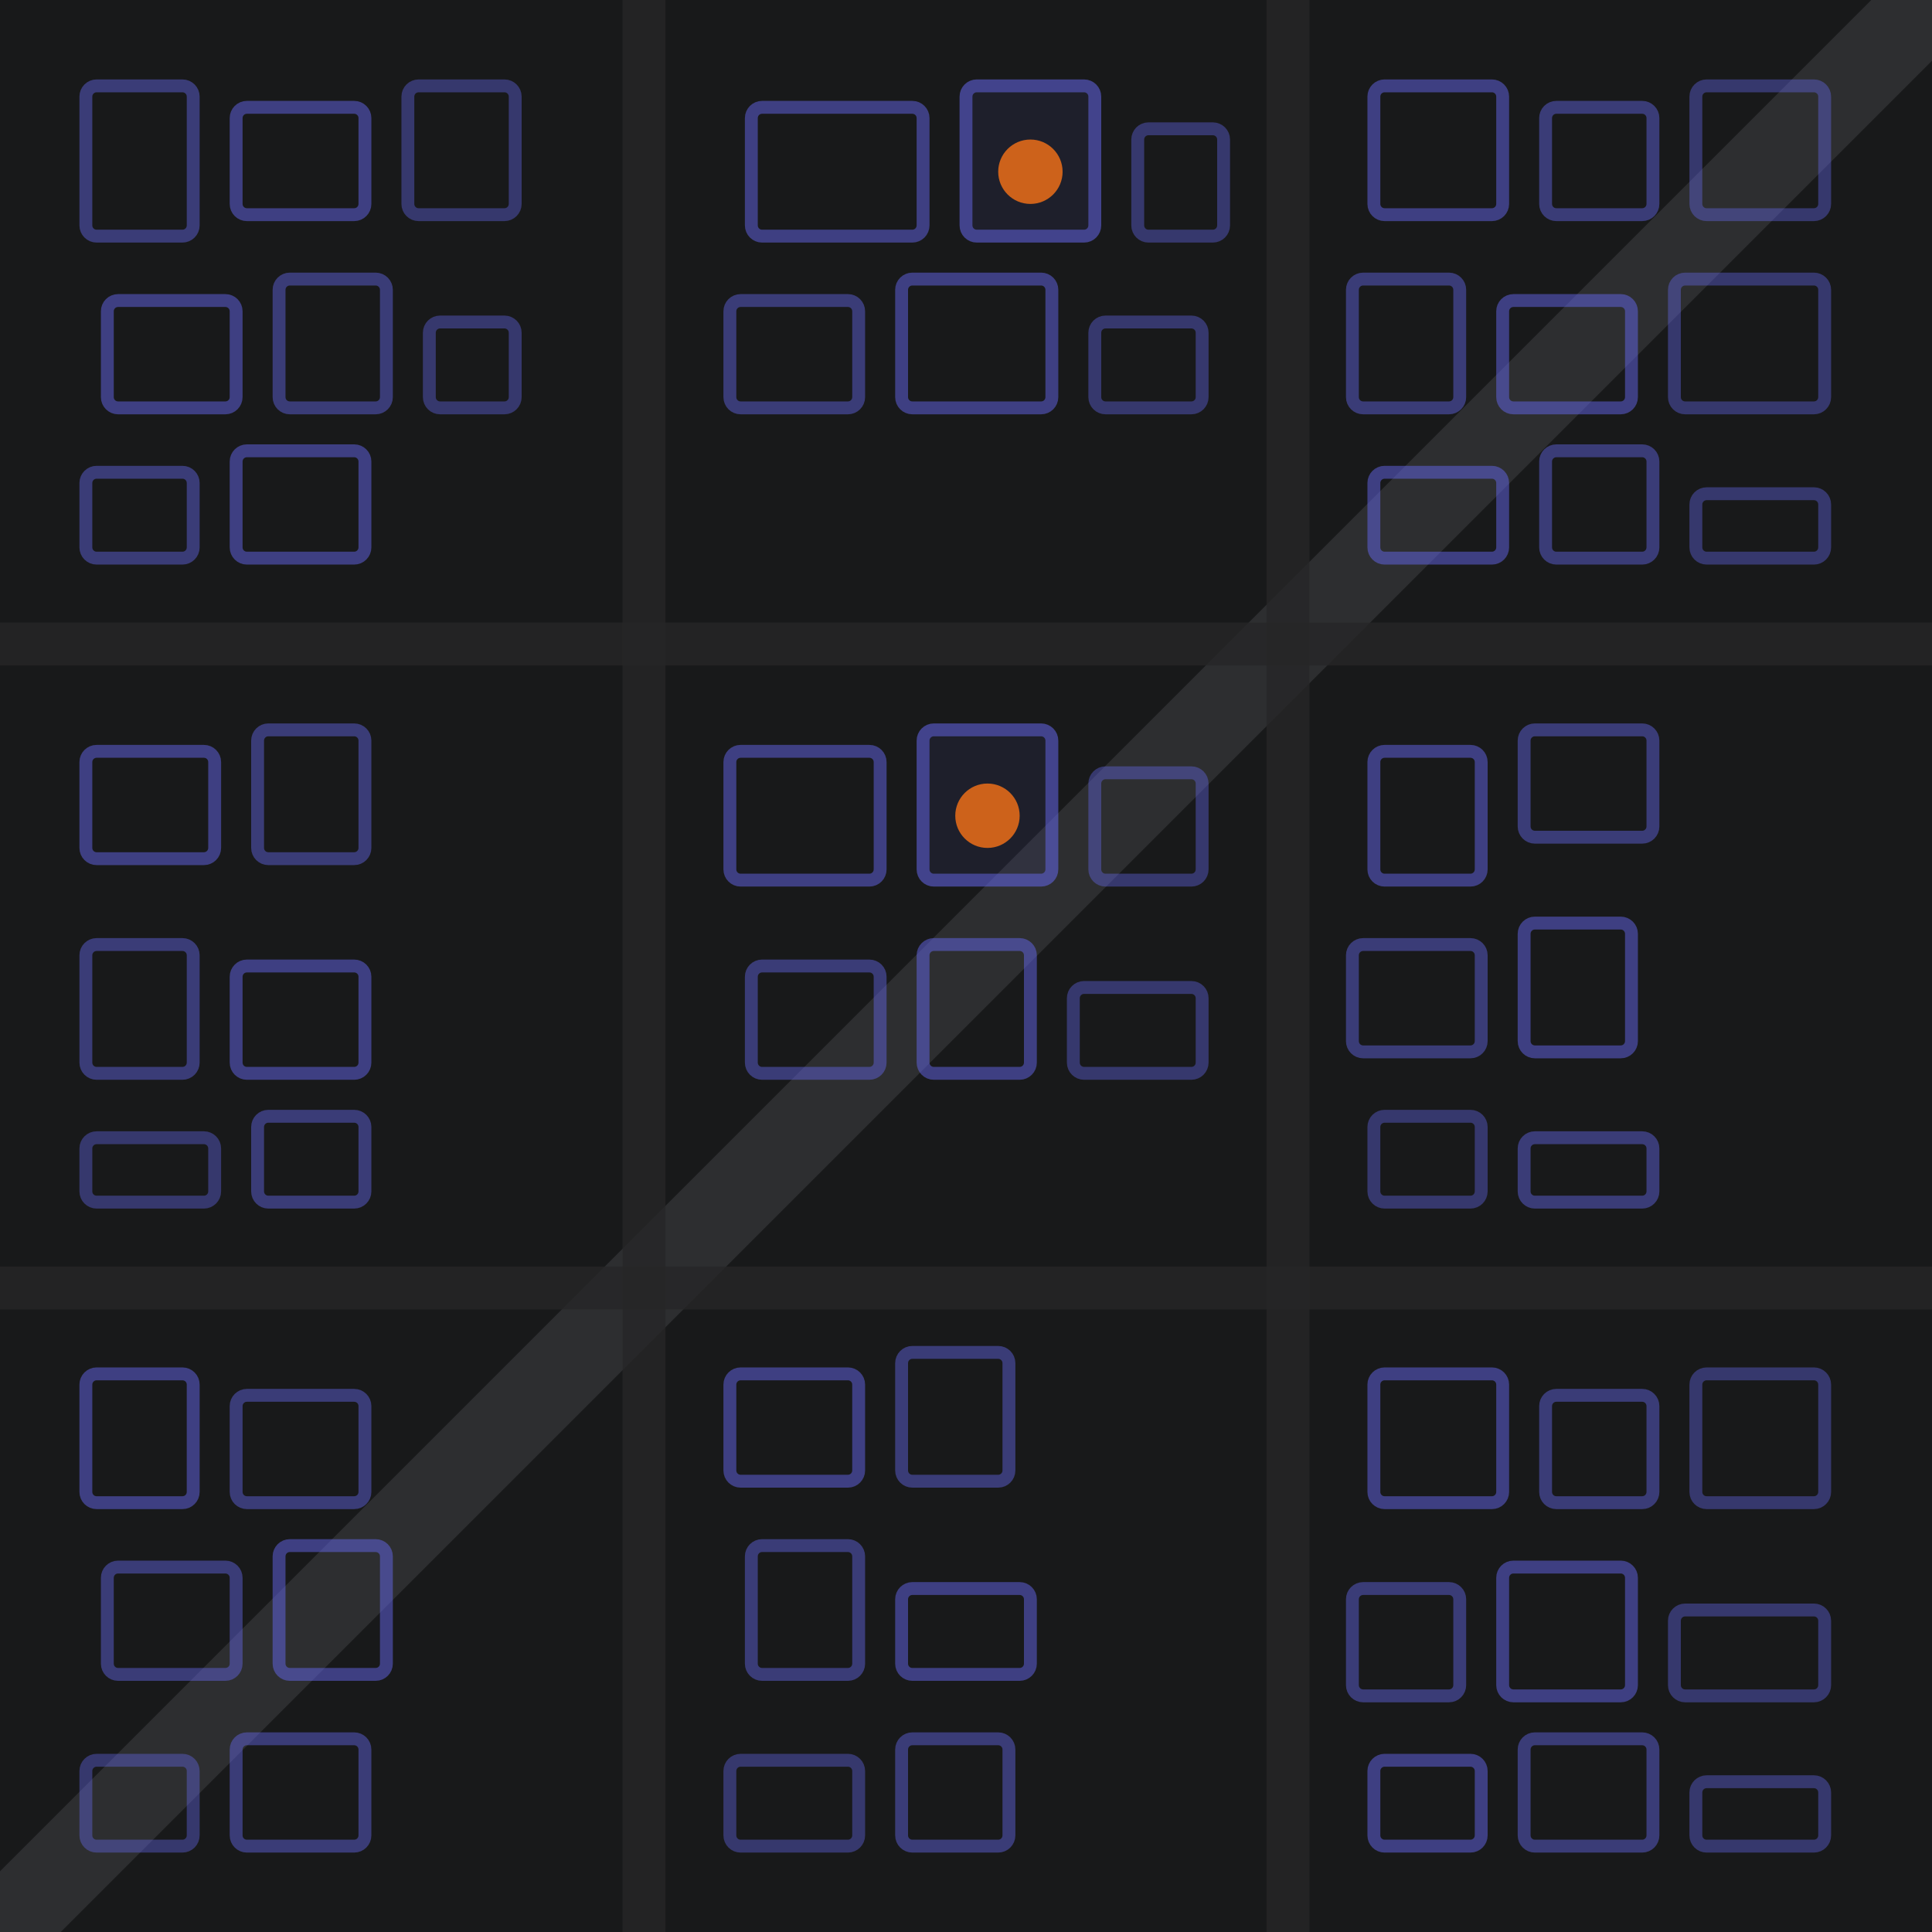
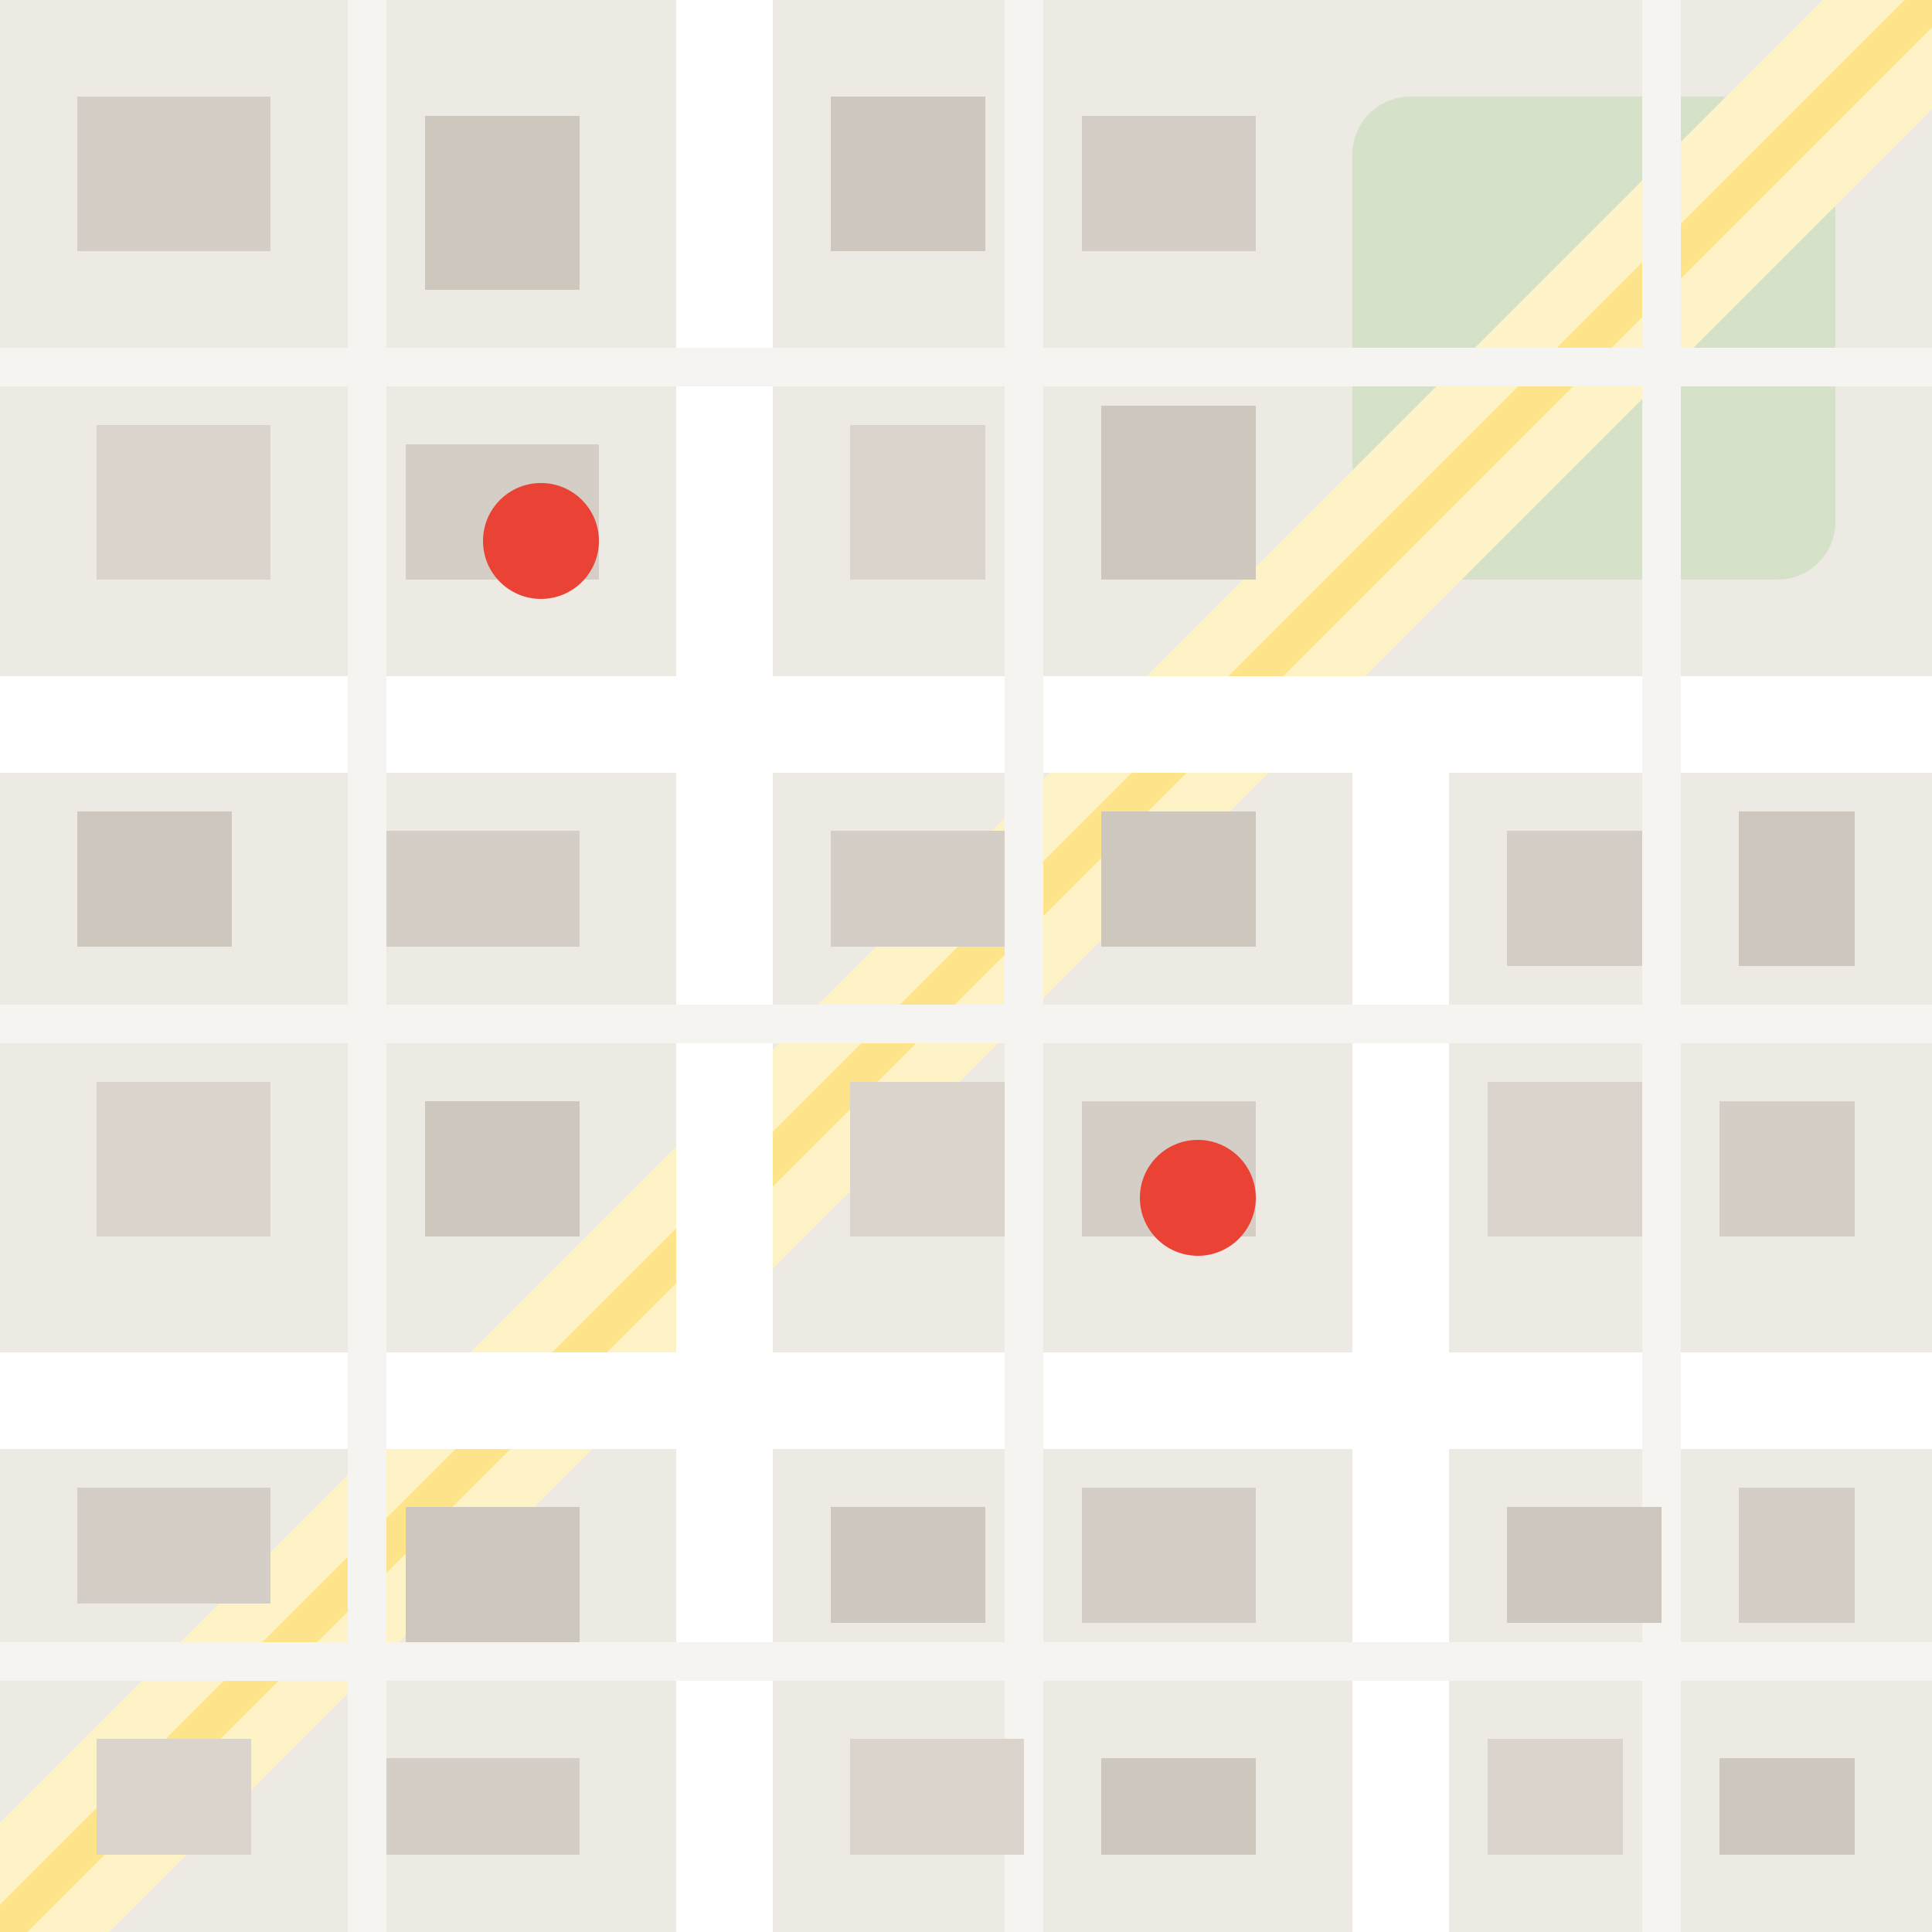
- <svg xmlns="http://www.w3.org/2000/svg" width="90" height="90" viewBox="0 0 90 90">
+ <svg xmlns="http://www.w3.org/2000/svg" width="100" height="100" viewBox="0 0 100 100">
  <defs>
-     <pattern id="cityBlocks5" patternUnits="userSpaceOnUse" width="90" height="90">
-       <rect width="90" height="90" fill="#18191A" />
-       <line x1="0" y1="90" x2="90" y2="0" stroke="#2d2e30" stroke-width="4" />
-       <rect x="0" y="29" width="90" height="2" fill="#252627" opacity="0.8" />
-       <rect x="0" y="59" width="90" height="2" fill="#252627" opacity="0.8" />
-       <rect x="29" y="0" width="2" height="90" fill="#252627" opacity="0.8" />
-       <rect x="59" y="0" width="2" height="90" fill="#252627" opacity="0.8" />
-       <rect x="4" y="4" width="5" height="7" rx="0.5" fill="none" stroke="#6466e9" stroke-width="0.6" opacity="0.45" />
-       <rect x="11" y="5" width="6" height="5" rx="0.5" fill="none" stroke="#6466e9" stroke-width="0.6" opacity="0.5" />
-       <rect x="19" y="4" width="5" height="6" rx="0.5" fill="none" stroke="#6466e9" stroke-width="0.6" opacity="0.4" />
-       <rect x="5" y="14" width="6" height="5" rx="0.5" fill="none" stroke="#6466e9" stroke-width="0.6" opacity="0.5" />
-       <rect x="13" y="13" width="5" height="6" rx="0.5" fill="none" stroke="#6466e9" stroke-width="0.6" opacity="0.45" />
-       <rect x="20" y="15" width="4" height="4" rx="0.5" fill="none" stroke="#6466e9" stroke-width="0.6" opacity="0.4" />
-       <rect x="4" y="22" width="5" height="4" rx="0.5" fill="none" stroke="#6466e9" stroke-width="0.6" opacity="0.45" />
-       <rect x="11" y="21" width="6" height="5" rx="0.5" fill="none" stroke="#6466e9" stroke-width="0.6" opacity="0.5" />
-       <rect x="35" y="5" width="8" height="6" rx="0.5" fill="none" stroke="#6466e9" stroke-width="0.6" opacity="0.5" />
-       <rect x="45" y="4" width="6" height="7" rx="0.5" fill="#6466e9" fill-opacity="0.15" stroke="#6466e9" stroke-width="0.6" opacity="0.55" />
-       <rect x="53" y="6" width="4" height="5" rx="0.5" fill="none" stroke="#6466e9" stroke-width="0.6" opacity="0.4" />
-       <rect x="34" y="14" width="6" height="5" rx="0.5" fill="none" stroke="#6466e9" stroke-width="0.6" opacity="0.45" />
-       <rect x="42" y="13" width="7" height="6" rx="0.5" fill="none" stroke="#6466e9" stroke-width="0.6" opacity="0.5" />
-       <rect x="51" y="15" width="5" height="4" rx="0.5" fill="none" stroke="#6466e9" stroke-width="0.6" opacity="0.4" />
-       <rect x="64" y="4" width="6" height="6" rx="0.5" fill="none" stroke="#6466e9" stroke-width="0.6" opacity="0.5" />
-       <rect x="72" y="5" width="5" height="5" rx="0.5" fill="none" stroke="#6466e9" stroke-width="0.6" opacity="0.45" />
-       <rect x="79" y="4" width="6" height="6" rx="0.5" fill="none" stroke="#6466e9" stroke-width="0.6" opacity="0.4" />
-       <rect x="63" y="13" width="5" height="6" rx="0.5" fill="none" stroke="#6466e9" stroke-width="0.6" opacity="0.45" />
-       <rect x="70" y="14" width="6" height="5" rx="0.5" fill="none" stroke="#6466e9" stroke-width="0.6" opacity="0.5" />
-       <rect x="78" y="13" width="7" height="6" rx="0.5" fill="none" stroke="#6466e9" stroke-width="0.6" opacity="0.4" />
-       <rect x="64" y="22" width="6" height="4" rx="0.5" fill="none" stroke="#6466e9" stroke-width="0.6" opacity="0.5" />
-       <rect x="72" y="21" width="5" height="5" rx="0.5" fill="none" stroke="#6466e9" stroke-width="0.6" opacity="0.45" />
-       <rect x="79" y="23" width="6" height="3" rx="0.5" fill="none" stroke="#6466e9" stroke-width="0.6" opacity="0.4" />
-       <rect x="4" y="35" width="6" height="5" rx="0.5" fill="none" stroke="#6466e9" stroke-width="0.6" opacity="0.5" />
-       <rect x="12" y="34" width="5" height="6" rx="0.5" fill="none" stroke="#6466e9" stroke-width="0.6" opacity="0.45" />
-       <rect x="4" y="44" width="5" height="6" rx="0.5" fill="none" stroke="#6466e9" stroke-width="0.6" opacity="0.45" />
-       <rect x="11" y="45" width="6" height="5" rx="0.5" fill="none" stroke="#6466e9" stroke-width="0.6" opacity="0.5" />
-       <rect x="4" y="53" width="6" height="3" rx="0.5" fill="none" stroke="#6466e9" stroke-width="0.6" opacity="0.4" />
-       <rect x="12" y="52" width="5" height="4" rx="0.5" fill="none" stroke="#6466e9" stroke-width="0.6" opacity="0.45" />
-       <rect x="34" y="35" width="7" height="6" rx="0.5" fill="none" stroke="#6466e9" stroke-width="0.6" opacity="0.5" />
-       <rect x="43" y="34" width="6" height="7" rx="0.5" fill="#6466e9" fill-opacity="0.15" stroke="#6466e9" stroke-width="0.6" opacity="0.55" />
-       <rect x="51" y="36" width="5" height="5" rx="0.5" fill="none" stroke="#6466e9" stroke-width="0.6" opacity="0.4" />
-       <rect x="35" y="45" width="6" height="5" rx="0.5" fill="none" stroke="#6466e9" stroke-width="0.6" opacity="0.45" />
-       <rect x="43" y="44" width="5" height="6" rx="0.5" fill="none" stroke="#6466e9" stroke-width="0.6" opacity="0.5" />
-       <rect x="50" y="46" width="6" height="4" rx="0.5" fill="none" stroke="#6466e9" stroke-width="0.6" opacity="0.4" />
-       <rect x="64" y="35" width="5" height="6" rx="0.5" fill="none" stroke="#6466e9" stroke-width="0.6" opacity="0.5" />
-       <rect x="71" y="34" width="6" height="5" rx="0.5" fill="none" stroke="#6466e9" stroke-width="0.6" opacity="0.45" />
-       <rect x="63" y="44" width="6" height="5" rx="0.5" fill="none" stroke="#6466e9" stroke-width="0.6" opacity="0.45" />
-       <rect x="71" y="43" width="5" height="6" rx="0.5" fill="none" stroke="#6466e9" stroke-width="0.6" opacity="0.5" />
-       <rect x="64" y="52" width="5" height="4" rx="0.5" fill="none" stroke="#6466e9" stroke-width="0.6" opacity="0.4" />
-       <rect x="71" y="53" width="6" height="3" rx="0.5" fill="none" stroke="#6466e9" stroke-width="0.6" opacity="0.45" />
-       <rect x="4" y="64" width="5" height="6" rx="0.5" fill="none" stroke="#6466e9" stroke-width="0.6" opacity="0.5" />
-       <rect x="11" y="65" width="6" height="5" rx="0.5" fill="none" stroke="#6466e9" stroke-width="0.6" opacity="0.45" />
-       <rect x="5" y="73" width="6" height="5" rx="0.5" fill="none" stroke="#6466e9" stroke-width="0.6" opacity="0.45" />
-       <rect x="13" y="72" width="5" height="6" rx="0.5" fill="none" stroke="#6466e9" stroke-width="0.6" opacity="0.5" />
-       <rect x="4" y="82" width="5" height="4" rx="0.5" fill="none" stroke="#6466e9" stroke-width="0.6" opacity="0.4" />
-       <rect x="11" y="81" width="6" height="5" rx="0.5" fill="none" stroke="#6466e9" stroke-width="0.6" opacity="0.45" />
-       <rect x="34" y="64" width="6" height="5" rx="0.5" fill="none" stroke="#6466e9" stroke-width="0.6" opacity="0.5" />
-       <rect x="42" y="63" width="5" height="6" rx="0.5" fill="none" stroke="#6466e9" stroke-width="0.6" opacity="0.45" />
-       <rect x="35" y="72" width="5" height="6" rx="0.5" fill="none" stroke="#6466e9" stroke-width="0.6" opacity="0.45" />
-       <rect x="42" y="74" width="6" height="4" rx="0.5" fill="none" stroke="#6466e9" stroke-width="0.6" opacity="0.5" />
-       <rect x="34" y="82" width="6" height="4" rx="0.5" fill="none" stroke="#6466e9" stroke-width="0.6" opacity="0.4" />
-       <rect x="42" y="81" width="5" height="5" rx="0.5" fill="none" stroke="#6466e9" stroke-width="0.6" opacity="0.45" />
-       <rect x="64" y="64" width="6" height="6" rx="0.5" fill="none" stroke="#6466e9" stroke-width="0.6" opacity="0.5" />
-       <rect x="72" y="65" width="5" height="5" rx="0.5" fill="none" stroke="#6466e9" stroke-width="0.6" opacity="0.45" />
-       <rect x="79" y="64" width="6" height="6" rx="0.5" fill="none" stroke="#6466e9" stroke-width="0.6" opacity="0.4" />
-       <rect x="63" y="74" width="5" height="5" rx="0.5" fill="none" stroke="#6466e9" stroke-width="0.6" opacity="0.45" />
-       <rect x="70" y="73" width="6" height="6" rx="0.5" fill="none" stroke="#6466e9" stroke-width="0.6" opacity="0.5" />
-       <rect x="78" y="75" width="7" height="4" rx="0.5" fill="none" stroke="#6466e9" stroke-width="0.6" opacity="0.4" />
-       <rect x="64" y="82" width="5" height="4" rx="0.5" fill="none" stroke="#6466e9" stroke-width="0.6" opacity="0.5" />
-       <rect x="71" y="81" width="6" height="5" rx="0.5" fill="none" stroke="#6466e9" stroke-width="0.6" opacity="0.45" />
-       <rect x="79" y="83" width="6" height="3" rx="0.5" fill="none" stroke="#6466e9" stroke-width="0.6" opacity="0.4" />
-       <circle cx="48" cy="8" r="1.5" fill="#F97316" opacity="0.8" />
-       <circle cx="46" cy="38" r="1.5" fill="#F97316" opacity="0.8" />
+     <pattern id="cityBlocks5" patternUnits="userSpaceOnUse" width="100" height="100">
+       <rect width="100" height="100" fill="#edeae4" />
+       <rect x="70" y="5" width="25" height="25" rx="3" fill="#c5dab5" opacity="0.6" />
+       <line x1="0" y1="100" x2="100" y2="0" stroke="#fef3c7" stroke-width="8" />
+       <line x1="0" y1="100" x2="100" y2="0" stroke="#fcd34d" stroke-width="2" opacity="0.5" />
+       <rect x="0" y="35" width="100" height="5" fill="#ffffff" />
+       <rect x="0" y="70" width="100" height="5" fill="#ffffff" />
+       <rect x="35" y="0" width="5" height="100" fill="#ffffff" />
+       <rect x="70" y="35" width="5" height="65" fill="#ffffff" />
+       <rect x="0" y="18" width="100" height="2" fill="#f6f4f0" />
+       <rect x="0" y="52" width="100" height="2" fill="#f6f4f0" />
+       <rect x="0" y="85" width="100" height="2" fill="#f6f4f0" />
+       <rect x="18" y="0" width="2" height="100" fill="#f6f4f0" />
+       <rect x="52" y="0" width="2" height="100" fill="#f6f4f0" />
+       <rect x="85" y="0" width="2" height="100" fill="#f6f4f0" />
+       <rect x="4" y="5" width="10" height="8" fill="#d4cec6" />
+       <rect x="22" y="6" width="8" height="9" fill="#cec7be" />
+       <rect x="5" y="22" width="9" height="8" fill="#dad4cc" />
+       <rect x="21" y="23" width="10" height="7" fill="#d4cec6" />
+       <rect x="4" y="42" width="8" height="7" fill="#cec7be" />
+       <rect x="20" y="43" width="10" height="6" fill="#d4cec6" />
+       <rect x="5" y="56" width="9" height="8" fill="#dad4cc" />
+       <rect x="22" y="57" width="8" height="7" fill="#cec7be" />
+       <rect x="4" y="77" width="10" height="6" fill="#d4cec6" />
+       <rect x="21" y="78" width="9" height="7" fill="#cec7be" />
+       <rect x="5" y="90" width="8" height="6" fill="#dad4cc" />
+       <rect x="20" y="91" width="10" height="5" fill="#d4cec6" />
+       <rect x="43" y="5" width="8" height="8" fill="#cec7be" />
+       <rect x="56" y="6" width="9" height="7" fill="#d4cec6" />
+       <rect x="44" y="22" width="7" height="8" fill="#dad4cc" />
+       <rect x="57" y="21" width="8" height="9" fill="#cec7be" />
+       <rect x="43" y="43" width="9" height="6" fill="#d4cec6" />
+       <rect x="57" y="42" width="8" height="7" fill="#cec7be" />
+       <rect x="44" y="56" width="8" height="8" fill="#dad4cc" />
+       <rect x="56" y="57" width="9" height="7" fill="#d4cec6" />
+       <rect x="43" y="78" width="8" height="6" fill="#cec7be" />
+       <rect x="56" y="77" width="9" height="7" fill="#d4cec6" />
+       <rect x="44" y="90" width="9" height="6" fill="#dad4cc" />
+       <rect x="57" y="91" width="8" height="5" fill="#cec7be" />
+       <rect x="78" y="43" width="7" height="7" fill="#d4cec6" />
+       <rect x="90" y="42" width="6" height="8" fill="#cec7be" />
+       <rect x="77" y="56" width="8" height="8" fill="#dad4cc" />
+       <rect x="89" y="57" width="7" height="7" fill="#d4cec6" />
+       <rect x="78" y="78" width="8" height="6" fill="#cec7be" />
+       <rect x="90" y="77" width="6" height="7" fill="#d4cec6" />
+       <rect x="77" y="90" width="7" height="6" fill="#dad4cc" />
+       <rect x="89" y="91" width="7" height="5" fill="#cec7be" />
+       <circle cx="28" cy="28" r="3" fill="#ea4335" />
+       <circle cx="62" cy="62" r="3" fill="#ea4335" />
    </pattern>
  </defs>
-   <rect width="90" height="90" fill="url(#cityBlocks5)" />
+   <rect width="100" height="100" fill="url(#cityBlocks5)" />
</svg>
